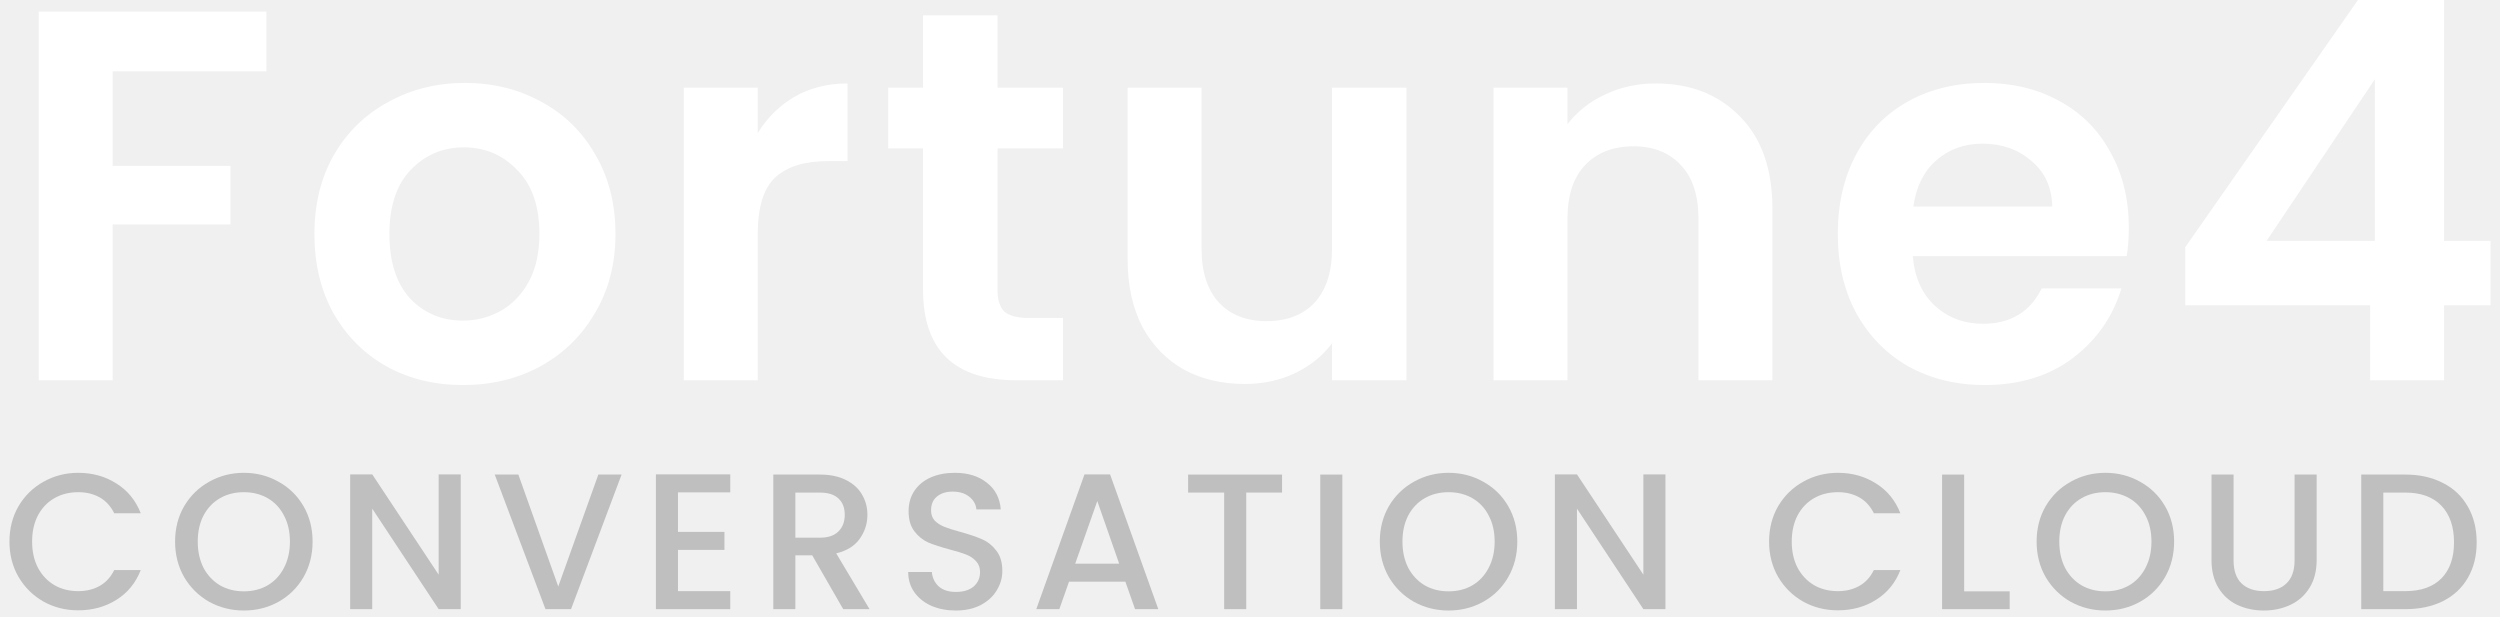
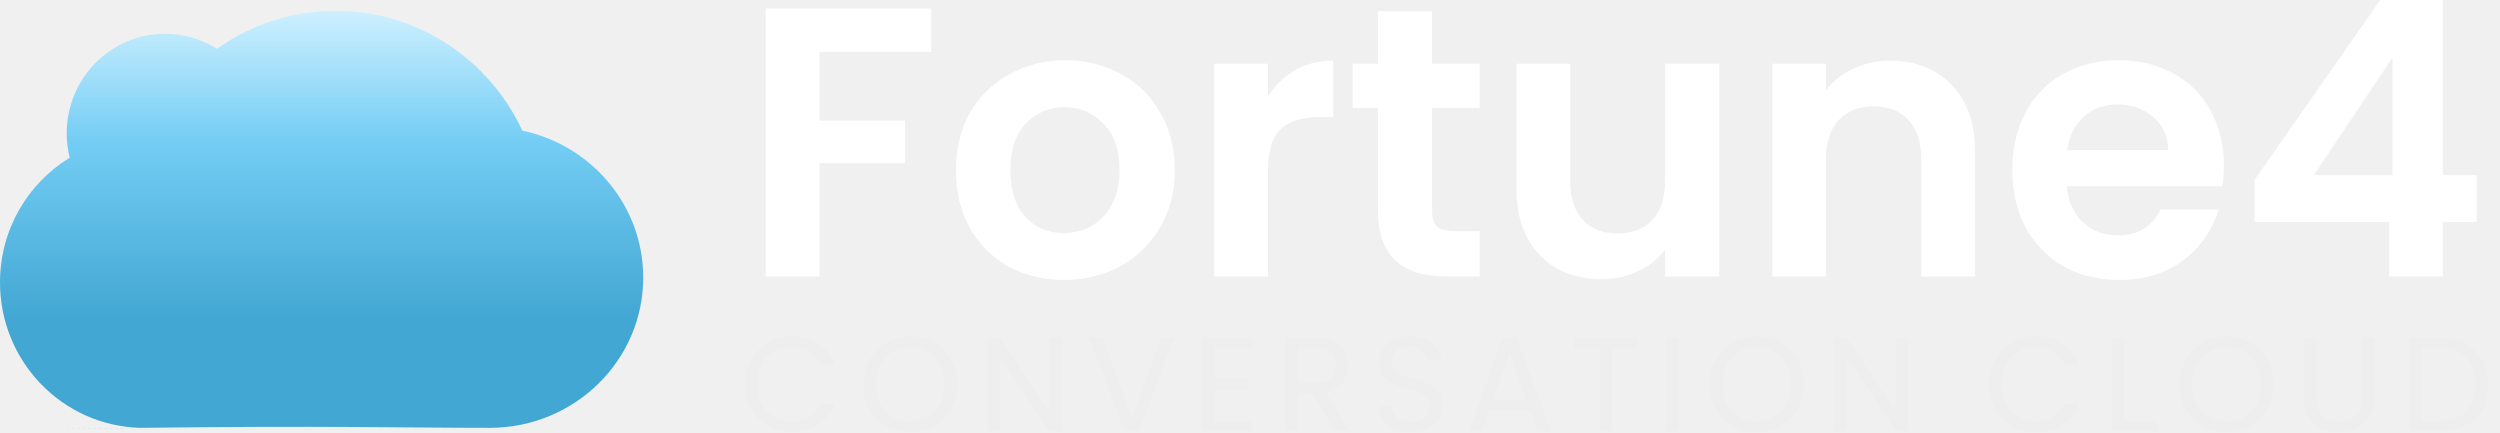
- <svg xmlns="http://www.w3.org/2000/svg" width="142" height="35" viewBox="0 0 142 35" fill="none">
-   <path d="M15.13 0.66V4.05H6.4V9.42H13.09V12.75H6.4V21.6H2.2V0.66H15.13Z" fill="white" />
-   <path d="M26.289 21.87C24.689 21.87 23.249 21.52 21.969 20.82C20.689 20.1 19.679 19.09 18.939 17.79C18.219 16.49 17.859 14.99 17.859 13.29C17.859 11.59 18.229 10.09 18.969 8.79C19.729 7.49 20.759 6.49 22.059 5.79C23.359 5.07 24.809 4.71 26.409 4.71C28.009 4.71 29.459 5.07 30.759 5.79C32.059 6.49 33.079 7.49 33.819 8.79C34.579 10.09 34.959 11.59 34.959 13.29C34.959 14.99 34.569 16.49 33.789 17.79C33.029 19.09 31.989 20.1 30.669 20.82C29.369 21.52 27.909 21.87 26.289 21.87ZM26.289 18.21C27.049 18.21 27.759 18.03 28.419 17.67C29.099 17.29 29.639 16.73 30.039 15.99C30.439 15.25 30.639 14.35 30.639 13.29C30.639 11.71 30.219 10.5 29.379 9.66C28.559 8.8 27.549 8.37 26.349 8.37C25.149 8.37 24.139 8.8 23.319 9.66C22.519 10.5 22.119 11.71 22.119 13.29C22.119 14.87 22.509 16.09 23.289 16.95C24.089 17.79 25.089 18.21 26.289 18.21Z" fill="white" />
-   <path d="M43.039 7.56C43.579 6.68 44.279 5.99 45.139 5.49C46.019 4.99 47.019 4.74 48.139 4.74V9.15H47.029C45.709 9.15 44.709 9.46 44.029 10.08C43.369 10.7 43.039 11.78 43.039 13.32V21.6H38.839V4.98H43.039V7.56Z" fill="white" />
-   <path d="M56.658 8.43V16.47C56.658 17.03 56.788 17.44 57.048 17.7C57.328 17.94 57.788 18.06 58.428 18.06H60.378V21.6H57.738C54.198 21.6 52.428 19.88 52.428 16.44V8.43H50.448V4.98H52.428V0.87H56.658V4.98H60.378V8.43H56.658Z" fill="white" />
-   <path d="M79.889 4.98V21.6H75.659V19.5C75.119 20.22 74.409 20.79 73.529 21.21C72.669 21.61 71.729 21.81 70.709 21.81C69.409 21.81 68.259 21.54 67.259 21C66.259 20.44 65.469 19.63 64.889 18.57C64.329 17.49 64.049 16.21 64.049 14.73V4.98H68.249V14.13C68.249 15.45 68.579 16.47 69.239 17.19C69.899 17.89 70.799 18.24 71.939 18.24C73.099 18.24 74.009 17.89 74.669 17.19C75.329 16.47 75.659 15.45 75.659 14.13V4.98H79.889Z" fill="white" />
-   <path d="M94.043 4.74C96.023 4.74 97.623 5.37 98.843 6.63C100.063 7.87 100.673 9.61 100.673 11.85V21.6H96.473V12.42C96.473 11.1 96.143 10.09 95.483 9.39C94.823 8.67 93.923 8.31 92.783 8.31C91.623 8.31 90.703 8.67 90.023 9.39C89.363 10.09 89.033 11.1 89.033 12.42V21.6H84.833V4.98H89.033V7.05C89.593 6.33 90.303 5.77 91.163 5.37C92.043 4.95 93.003 4.74 94.043 4.74Z" fill="white" />
-   <path d="M120.917 12.93C120.917 13.53 120.877 14.07 120.797 14.55H108.647C108.747 15.75 109.167 16.69 109.907 17.37C110.647 18.05 111.557 18.39 112.637 18.39C114.197 18.39 115.307 17.72 115.967 16.38H120.497C120.017 17.98 119.097 19.3 117.737 20.34C116.377 21.36 114.707 21.87 112.727 21.87C111.127 21.87 109.687 21.52 108.407 20.82C107.147 20.1 106.157 19.09 105.437 17.79C104.737 16.49 104.387 14.99 104.387 13.29C104.387 11.57 104.737 10.06 105.437 8.76C106.137 7.46 107.117 6.46 108.377 5.76C109.637 5.06 111.087 4.71 112.727 4.71C114.307 4.71 115.717 5.05 116.957 5.73C118.217 6.41 119.187 7.38 119.867 8.64C120.567 9.88 120.917 11.31 120.917 12.93ZM116.567 11.73C116.547 10.65 116.157 9.79 115.397 9.15C114.637 8.49 113.707 8.16 112.607 8.16C111.567 8.16 110.687 8.48 109.967 9.12C109.267 9.74 108.837 10.61 108.677 11.73H116.567Z" fill="white" />
-   <path d="M124.123 17.34V14.04L133.933 0H138.823V13.68H141.463V17.34H138.823V21.6H134.623V17.34H124.123ZM134.893 4.5L128.743 13.68H134.893V4.5Z" fill="white" />
-   <path d="M0.537 30.761C0.537 30.013 0.71 29.342 1.054 28.748C1.406 28.154 1.879 27.692 2.473 27.362C3.075 27.025 3.731 26.856 4.442 26.856C5.256 26.856 5.979 27.058 6.609 27.461C7.247 27.857 7.709 28.422 7.995 29.155H6.488C6.29 28.752 6.015 28.451 5.663 28.253C5.311 28.055 4.904 27.956 4.442 27.956C3.936 27.956 3.485 28.07 3.089 28.297C2.693 28.524 2.382 28.851 2.154 29.276C1.934 29.701 1.824 30.196 1.824 30.761C1.824 31.326 1.934 31.821 2.154 32.246C2.382 32.671 2.693 33.001 3.089 33.236C3.485 33.463 3.936 33.577 4.442 33.577C4.904 33.577 5.311 33.478 5.663 33.28C6.015 33.082 6.29 32.781 6.488 32.378H7.995C7.709 33.111 7.247 33.676 6.609 34.072C5.979 34.468 5.256 34.666 4.442 34.666C3.724 34.666 3.067 34.501 2.473 34.171C1.879 33.834 1.406 33.368 1.054 32.774C0.71 32.18 0.537 31.509 0.537 30.761Z" fill="#BFBFBF" />
-   <path d="M13.85 34.677C13.139 34.677 12.482 34.512 11.881 34.182C11.287 33.845 10.814 33.379 10.462 32.785C10.117 32.184 9.945 31.509 9.945 30.761C9.945 30.013 10.117 29.342 10.462 28.748C10.814 28.154 11.287 27.692 11.881 27.362C12.482 27.025 13.139 26.856 13.85 26.856C14.569 26.856 15.225 27.025 15.819 27.362C16.421 27.692 16.893 28.154 17.238 28.748C17.583 29.342 17.755 30.013 17.755 30.761C17.755 31.509 17.583 32.184 17.238 32.785C16.893 33.379 16.421 33.845 15.819 34.182C15.225 34.512 14.569 34.677 13.85 34.677ZM13.85 33.588C14.356 33.588 14.807 33.474 15.203 33.247C15.599 33.012 15.907 32.682 16.127 32.257C16.355 31.824 16.468 31.326 16.468 30.761C16.468 30.196 16.355 29.701 16.127 29.276C15.907 28.851 15.599 28.524 15.203 28.297C14.807 28.07 14.356 27.956 13.85 27.956C13.344 27.956 12.893 28.07 12.497 28.297C12.101 28.524 11.79 28.851 11.562 29.276C11.342 29.701 11.232 30.196 11.232 30.761C11.232 31.326 11.342 31.824 11.562 32.257C11.79 32.682 12.101 33.012 12.497 33.247C12.893 33.474 13.344 33.588 13.85 33.588Z" fill="#BFBFBF" />
-   <path d="M26.17 34.6H24.916L21.143 28.891V34.6H19.889V26.944H21.143L24.916 32.642V26.944H26.17V34.6Z" fill="#BFBFBF" />
-   <path d="M35.306 26.955L32.435 34.6H30.983L28.101 26.955H29.443L31.709 33.313L33.986 26.955H35.306Z" fill="#BFBFBF" />
-   <path d="M38.509 27.967V30.211H41.149V31.234H38.509V33.577H41.479V34.6H37.255V26.944H41.479V27.967H38.509Z" fill="#BFBFBF" />
-   <path d="M47.894 34.6L46.134 31.542H45.177V34.6H43.923V26.955H46.563C47.15 26.955 47.645 27.058 48.048 27.263C48.459 27.468 48.763 27.743 48.961 28.088C49.166 28.433 49.269 28.818 49.269 29.243C49.269 29.742 49.123 30.196 48.829 30.607C48.543 31.01 48.099 31.285 47.498 31.432L49.39 34.6H47.894ZM45.177 30.541H46.563C47.032 30.541 47.385 30.424 47.619 30.189C47.861 29.954 47.982 29.639 47.982 29.243C47.982 28.847 47.865 28.539 47.63 28.319C47.395 28.092 47.04 27.978 46.563 27.978H45.177V30.541Z" fill="#BFBFBF" />
-   <path d="M54.292 34.677C53.779 34.677 53.317 34.589 52.906 34.413C52.496 34.23 52.173 33.973 51.938 33.643C51.704 33.313 51.586 32.928 51.586 32.488H52.928C52.958 32.818 53.086 33.089 53.313 33.302C53.548 33.515 53.874 33.621 54.292 33.621C54.725 33.621 55.062 33.518 55.304 33.313C55.546 33.1 55.667 32.829 55.667 32.499C55.667 32.242 55.59 32.033 55.436 31.872C55.29 31.711 55.103 31.586 54.875 31.498C54.655 31.41 54.347 31.315 53.951 31.212C53.453 31.08 53.046 30.948 52.73 30.816C52.422 30.677 52.158 30.464 51.938 30.178C51.718 29.892 51.608 29.511 51.608 29.034C51.608 28.594 51.718 28.209 51.938 27.879C52.158 27.549 52.466 27.296 52.862 27.12C53.258 26.944 53.717 26.856 54.237 26.856C54.978 26.856 55.583 27.043 56.052 27.417C56.529 27.784 56.793 28.29 56.844 28.935H55.458C55.436 28.656 55.304 28.418 55.062 28.22C54.82 28.022 54.501 27.923 54.105 27.923C53.746 27.923 53.453 28.015 53.225 28.198C52.998 28.381 52.884 28.645 52.884 28.99C52.884 29.225 52.954 29.419 53.093 29.573C53.24 29.72 53.423 29.837 53.643 29.925C53.863 30.013 54.164 30.108 54.545 30.211C55.051 30.35 55.462 30.49 55.777 30.629C56.1 30.768 56.371 30.985 56.591 31.278C56.819 31.564 56.932 31.949 56.932 32.433C56.932 32.822 56.826 33.188 56.613 33.533C56.408 33.878 56.104 34.156 55.7 34.369C55.304 34.574 54.835 34.677 54.292 34.677Z" fill="#BFBFBF" />
-   <path d="M63.921 33.038H60.72L60.17 34.6H58.861L61.6 26.944H63.052L65.791 34.6H64.471L63.921 33.038ZM63.569 32.015L62.326 28.462L61.072 32.015H63.569Z" fill="#BFBFBF" />
-   <path d="M72.821 26.955V27.978H70.786V34.6H69.532V27.978H67.486V26.955H72.821Z" fill="#BFBFBF" />
-   <path d="M76.245 26.955V34.6H74.991V26.955H76.245Z" fill="#BFBFBF" />
-   <path d="M82.278 34.677C81.567 34.677 80.911 34.512 80.309 34.182C79.715 33.845 79.242 33.379 78.89 32.785C78.546 32.184 78.373 31.509 78.373 30.761C78.373 30.013 78.546 29.342 78.89 28.748C79.242 28.154 79.715 27.692 80.309 27.362C80.911 27.025 81.567 26.856 82.278 26.856C82.997 26.856 83.653 27.025 84.247 27.362C84.849 27.692 85.322 28.154 85.666 28.748C86.011 29.342 86.183 30.013 86.183 30.761C86.183 31.509 86.011 32.184 85.666 32.785C85.322 33.379 84.849 33.845 84.247 34.182C83.653 34.512 82.997 34.677 82.278 34.677ZM82.278 33.588C82.784 33.588 83.235 33.474 83.631 33.247C84.027 33.012 84.335 32.682 84.555 32.257C84.783 31.824 84.896 31.326 84.896 30.761C84.896 30.196 84.783 29.701 84.555 29.276C84.335 28.851 84.027 28.524 83.631 28.297C83.235 28.07 82.784 27.956 82.278 27.956C81.772 27.956 81.321 28.07 80.925 28.297C80.529 28.524 80.218 28.851 79.99 29.276C79.77 29.701 79.66 30.196 79.66 30.761C79.66 31.326 79.77 31.824 79.99 32.257C80.218 32.682 80.529 33.012 80.925 33.247C81.321 33.474 81.772 33.588 82.278 33.588Z" fill="#BFBFBF" />
-   <path d="M94.598 34.6H93.344L89.571 28.891V34.6H88.317V26.944H89.571L93.344 32.642V26.944H94.598V34.6Z" fill="#BFBFBF" />
-   <path d="M100.484 30.761C100.484 30.013 100.657 29.342 101.001 28.748C101.353 28.154 101.826 27.692 102.42 27.362C103.022 27.025 103.678 26.856 104.389 26.856C105.203 26.856 105.926 27.058 106.556 27.461C107.194 27.857 107.656 28.422 107.942 29.155H106.435C106.237 28.752 105.962 28.451 105.61 28.253C105.258 28.055 104.851 27.956 104.389 27.956C103.883 27.956 103.432 28.07 103.036 28.297C102.64 28.524 102.329 28.851 102.101 29.276C101.881 29.701 101.771 30.196 101.771 30.761C101.771 31.326 101.881 31.821 102.101 32.246C102.329 32.671 102.64 33.001 103.036 33.236C103.432 33.463 103.883 33.577 104.389 33.577C104.851 33.577 105.258 33.478 105.61 33.28C105.962 33.082 106.237 32.781 106.435 32.378H107.942C107.656 33.111 107.194 33.676 106.556 34.072C105.926 34.468 105.203 34.666 104.389 34.666C103.671 34.666 103.014 34.501 102.42 34.171C101.826 33.834 101.353 33.368 101.001 32.774C100.657 32.18 100.484 31.509 100.484 30.761Z" fill="#BFBFBF" />
-   <path d="M111.564 33.588H114.149V34.6H110.31V26.955H111.564V33.588Z" fill="#BFBFBF" />
-   <path d="M119.585 34.677C118.874 34.677 118.217 34.512 117.616 34.182C117.022 33.845 116.549 33.379 116.197 32.785C115.852 32.184 115.68 31.509 115.68 30.761C115.68 30.013 115.852 29.342 116.197 28.748C116.549 28.154 117.022 27.692 117.616 27.362C118.217 27.025 118.874 26.856 119.585 26.856C120.304 26.856 120.96 27.025 121.554 27.362C122.155 27.692 122.628 28.154 122.973 28.748C123.318 29.342 123.49 30.013 123.49 30.761C123.49 31.509 123.318 32.184 122.973 32.785C122.628 33.379 122.155 33.845 121.554 34.182C120.96 34.512 120.304 34.677 119.585 34.677ZM119.585 33.588C120.091 33.588 120.542 33.474 120.938 33.247C121.334 33.012 121.642 32.682 121.862 32.257C122.089 31.824 122.203 31.326 122.203 30.761C122.203 30.196 122.089 29.701 121.862 29.276C121.642 28.851 121.334 28.524 120.938 28.297C120.542 28.07 120.091 27.956 119.585 27.956C119.079 27.956 118.628 28.07 118.232 28.297C117.836 28.524 117.524 28.851 117.297 29.276C117.077 29.701 116.967 30.196 116.967 30.761C116.967 31.326 117.077 31.824 117.297 32.257C117.524 32.682 117.836 33.012 118.232 33.247C118.628 33.474 119.079 33.588 119.585 33.588Z" fill="#BFBFBF" />
-   <path d="M126.867 26.955V31.828C126.867 32.407 127.017 32.844 127.318 33.137C127.626 33.43 128.051 33.577 128.594 33.577C129.144 33.577 129.569 33.43 129.87 33.137C130.178 32.844 130.332 32.407 130.332 31.828V26.955H131.586V31.806C131.586 32.429 131.45 32.957 131.179 33.39C130.908 33.823 130.545 34.145 130.09 34.358C129.635 34.571 129.133 34.677 128.583 34.677C128.033 34.677 127.531 34.571 127.076 34.358C126.629 34.145 126.273 33.823 126.009 33.39C125.745 32.957 125.613 32.429 125.613 31.806V26.955H126.867Z" fill="#BFBFBF" />
-   <path d="M136.616 26.955C137.43 26.955 138.141 27.113 138.75 27.428C139.366 27.736 139.839 28.183 140.169 28.77C140.506 29.349 140.675 30.028 140.675 30.805C140.675 31.582 140.506 32.257 140.169 32.829C139.839 33.401 139.366 33.841 138.75 34.149C138.141 34.45 137.43 34.6 136.616 34.6H134.119V26.955H136.616ZM136.616 33.577C137.51 33.577 138.196 33.335 138.673 32.851C139.149 32.367 139.388 31.685 139.388 30.805C139.388 29.918 139.149 29.225 138.673 28.726C138.196 28.227 137.51 27.978 136.616 27.978H135.373V33.577H136.616Z" fill="#BFBFBF" />
+ <svg xmlns="http://www.w3.org/2000/svg" width="364" height="63" viewBox="0 0 364 63" fill="none">
+   <path d="M48.874 1.575C60.886 1.575 71.249 8.71 76.049 19.015C86.112 21.145 93.652 29.913 93.652 40.408C93.652 52.495 83.649 62.294 71.309 62.294C58.97 62.294 47.525 61.961 20.34 62.294C-6.845 62.627 20.345 62.288 20.349 62.285C9.057 61.965 0 52.609 0 41.114C0 33.409 4.068 26.664 10.152 22.957C9.866 21.818 9.713 20.624 9.713 19.395C9.714 11.401 16.122 4.921 24.027 4.921C26.805 4.921 29.397 5.723 31.592 7.108C36.479 3.623 42.44 1.575 48.874 1.575Z" fill="url(#paint0_linear_5381_1629)" />
+   <path d="M135.587 1.23V7.548H119.316V17.556H131.785V23.762H119.316V40.256H111.489V1.23H135.587ZM154.892 40.76C151.91 40.76 149.226 40.107 146.84 38.803C144.455 37.461 142.572 35.578 141.193 33.156C139.851 30.733 139.18 27.937 139.18 24.769C139.18 21.6 139.87 18.805 141.249 16.382C142.666 13.959 144.585 12.095 147.008 10.791C149.431 9.449 152.133 8.778 155.115 8.778C158.097 8.778 160.8 9.449 163.223 10.791C165.645 12.095 167.546 13.959 168.926 16.382C170.342 18.805 171.05 21.6 171.05 24.769C171.05 27.937 170.323 30.733 168.87 33.156C167.453 35.578 165.515 37.461 163.055 38.803C160.632 40.107 157.911 40.76 154.892 40.76ZM154.892 33.938C156.308 33.938 157.631 33.603 158.861 32.932C160.129 32.224 161.135 31.18 161.881 29.801C162.626 28.422 162.999 26.744 162.999 24.769C162.999 21.824 162.216 19.569 160.651 18.003C159.122 16.401 157.24 15.599 155.004 15.599C152.767 15.599 150.885 16.401 149.356 18.003C147.865 19.569 147.12 21.824 147.12 24.769C147.12 27.713 147.847 29.987 149.3 31.59C150.791 33.156 152.655 33.938 154.892 33.938ZM184.62 14.09C185.626 12.45 186.931 11.164 188.534 10.232C190.174 9.3 192.037 8.834 194.125 8.834V17.053H192.056C189.596 17.053 187.732 17.631 186.465 18.786C185.235 19.942 184.62 21.954 184.62 24.825V40.256H176.792V9.281H184.62V14.09ZM208.511 15.711V30.695C208.511 31.739 208.753 32.503 209.238 32.988C209.759 33.435 210.617 33.659 211.81 33.659H215.444V40.256H210.524C203.926 40.256 200.627 37.051 200.627 30.64V15.711H196.937V9.281H200.627V1.621H208.511V9.281H215.444V15.711H208.511ZM250.316 9.281V40.256H242.432V36.343C241.426 37.684 240.103 38.747 238.462 39.529C236.86 40.275 235.108 40.648 233.207 40.648C230.784 40.648 228.641 40.145 226.777 39.138C224.913 38.094 223.441 36.585 222.36 34.609C221.316 32.596 220.794 30.211 220.794 27.453V9.281H228.622V26.334C228.622 28.794 229.237 30.695 230.467 32.037C231.697 33.342 233.374 33.994 235.499 33.994C237.661 33.994 239.357 33.342 240.587 32.037C241.817 30.695 242.432 28.794 242.432 26.334V9.281H250.316ZM275.204 8.834C278.894 8.834 281.876 10.008 284.15 12.356C286.424 14.667 287.561 17.91 287.561 22.085V40.256H279.733V23.147C279.733 20.687 279.118 18.805 277.888 17.5C276.658 16.158 274.98 15.487 272.856 15.487C270.694 15.487 268.979 16.158 267.712 17.5C266.482 18.805 265.867 20.687 265.867 23.147V40.256H258.039V9.281H265.867V13.139C266.91 11.797 268.234 10.754 269.836 10.008C271.477 9.225 273.266 8.834 275.204 8.834ZM323.799 24.098C323.799 25.216 323.724 26.223 323.575 27.117H300.931C301.117 29.354 301.9 31.105 303.279 32.373C304.658 33.64 306.354 34.274 308.367 34.274C311.275 34.274 313.343 33.025 314.573 30.528H323.016C322.121 33.51 320.407 35.97 317.872 37.908C315.338 39.809 312.225 40.76 308.535 40.76C305.553 40.76 302.869 40.107 300.484 38.803C298.135 37.461 296.29 35.578 294.948 33.156C293.644 30.733 292.991 27.937 292.991 24.769C292.991 21.563 293.644 18.749 294.948 16.326C296.253 13.903 298.079 12.04 300.428 10.735C302.776 9.43 305.478 8.778 308.535 8.778C311.48 8.778 314.107 9.412 316.418 10.679C318.767 11.946 320.575 13.754 321.842 16.102C323.147 18.413 323.799 21.079 323.799 24.098ZM315.692 21.861C315.654 19.849 314.927 18.246 313.511 17.053C312.095 15.823 310.361 15.208 308.311 15.208C306.373 15.208 304.733 15.804 303.391 16.997C302.086 18.152 301.285 19.774 300.987 21.861H315.692ZM328.282 32.317V26.167L346.565 -0H355.679V25.496H360.599V32.317H355.679V40.256H347.851V32.317H328.282ZM348.355 8.387L336.893 25.496H348.355V8.387Z" fill="white" />
+   <path d="M108.472 55.952C108.472 54.621 108.772 53.427 109.373 52.37C109.973 51.301 110.788 50.466 111.819 49.866C112.862 49.266 114.017 48.965 115.282 48.965C116.77 48.965 118.068 49.324 119.177 50.042C120.286 50.759 121.094 51.777 121.603 53.094H119.47C119.092 52.273 118.544 51.64 117.826 51.196C117.122 50.753 116.274 50.531 115.282 50.531C114.33 50.531 113.476 50.753 112.719 51.196C111.962 51.64 111.369 52.273 110.938 53.094C110.508 53.903 110.292 54.856 110.292 55.952C110.292 57.034 110.508 57.987 110.938 58.809C111.369 59.618 111.962 60.244 112.719 60.687C113.476 61.131 114.33 61.353 115.282 61.353C116.274 61.353 117.122 61.137 117.826 60.707C118.544 60.263 119.092 59.631 119.47 58.809H121.603C121.094 60.113 120.286 61.124 119.177 61.842C118.068 62.546 116.77 62.899 115.282 62.899C114.017 62.899 112.862 62.605 111.819 62.018C110.788 61.418 109.973 60.59 109.373 59.533C108.772 58.476 108.472 57.282 108.472 55.952ZM132.535 62.918C131.269 62.918 130.115 62.625 129.071 62.038C128.027 61.438 127.199 60.609 126.586 59.552C125.985 58.483 125.685 57.282 125.685 55.952C125.685 54.621 125.985 53.427 126.586 52.37C127.199 51.301 128.027 50.472 129.071 49.885C130.115 49.285 131.269 48.985 132.535 48.985C133.813 48.985 134.974 49.285 136.018 49.885C137.062 50.472 137.884 51.294 138.484 52.351C139.084 53.408 139.384 54.608 139.384 55.952C139.384 57.295 139.084 58.496 138.484 59.552C137.884 60.609 137.062 61.438 136.018 62.038C134.974 62.625 133.813 62.918 132.535 62.918ZM132.535 61.372C133.487 61.372 134.342 61.151 135.098 60.707C135.868 60.263 136.468 59.631 136.899 58.809C137.342 57.987 137.564 57.034 137.564 55.952C137.564 54.856 137.342 53.903 136.899 53.094C136.468 52.273 135.874 51.64 135.118 51.196C134.361 50.753 133.5 50.531 132.535 50.531C131.569 50.531 130.708 50.753 129.952 51.196C129.195 51.64 128.595 52.273 128.151 53.094C127.721 53.903 127.505 54.856 127.505 55.952C127.505 57.034 127.721 57.987 128.151 58.809C128.595 59.631 129.195 60.263 129.952 60.707C130.721 61.151 131.582 61.372 132.535 61.372ZM154.555 62.781H152.775L145.612 51.92V62.781H143.831V49.122H145.612L152.775 59.963V49.122H154.555V62.781ZM170.96 49.142L165.813 62.781H163.758L158.611 49.142H160.51L164.795 60.903L169.081 49.142H170.96ZM176.79 50.59V55.149H181.76V56.617H176.79V61.314H182.347V62.781H175.009V49.122H182.347V50.59H176.79ZM194.32 62.781L191.072 57.204H188.919V62.781H187.139V49.142H191.542C192.572 49.142 193.44 49.318 194.144 49.67C194.862 50.022 195.397 50.498 195.749 51.099C196.101 51.699 196.277 52.383 196.277 53.153C196.277 54.093 196.003 54.921 195.455 55.639C194.921 56.356 194.112 56.832 193.029 57.067L196.453 62.781H194.32ZM188.919 55.776H191.542C192.507 55.776 193.231 55.541 193.714 55.071C194.197 54.588 194.438 53.949 194.438 53.153C194.438 52.344 194.197 51.718 193.714 51.275C193.244 50.831 192.52 50.609 191.542 50.609H188.919V55.776ZM205.466 62.918C204.566 62.918 203.757 62.762 203.039 62.449C202.335 62.122 201.78 61.679 201.376 61.118C200.972 60.544 200.763 59.885 200.75 59.141H202.648C202.713 59.781 202.974 60.322 203.431 60.766C203.9 61.196 204.579 61.411 205.466 61.411C206.314 61.411 206.979 61.203 207.462 60.785C207.958 60.355 208.206 59.807 208.206 59.141C208.206 58.62 208.062 58.196 207.775 57.869C207.488 57.543 207.129 57.295 206.699 57.126C206.268 56.956 205.688 56.773 204.957 56.578C204.057 56.343 203.333 56.108 202.785 55.873C202.25 55.639 201.787 55.273 201.396 54.778C201.017 54.269 200.828 53.59 200.828 52.742C200.828 51.999 201.017 51.34 201.396 50.766C201.774 50.192 202.302 49.748 202.981 49.435C203.672 49.122 204.461 48.965 205.348 48.965C206.627 48.965 207.671 49.285 208.48 49.924C209.301 50.564 209.765 51.412 209.869 52.468H207.912C207.847 51.947 207.573 51.49 207.09 51.099C206.607 50.694 205.968 50.492 205.172 50.492C204.429 50.492 203.822 50.688 203.352 51.079C202.883 51.457 202.648 51.992 202.648 52.684C202.648 53.179 202.785 53.584 203.059 53.897C203.346 54.21 203.692 54.451 204.096 54.621C204.514 54.778 205.094 54.96 205.838 55.169C206.738 55.417 207.462 55.665 208.01 55.913C208.558 56.147 209.027 56.519 209.419 57.028C209.81 57.524 210.006 58.202 210.006 59.063C210.006 59.728 209.83 60.355 209.478 60.942C209.125 61.529 208.603 62.005 207.912 62.37C207.221 62.736 206.405 62.918 205.466 62.918ZM222.786 59.748H216.837L215.741 62.781H213.862L218.794 49.22H220.848L225.76 62.781H223.882L222.786 59.748ZM222.277 58.3L219.811 51.412L217.345 58.3H222.277ZM238.401 49.142V50.59H234.683V62.781H232.902V50.59H229.165V49.142H238.401ZM244.471 49.142V62.781H242.69V49.142H244.471ZM255.786 62.918C254.521 62.918 253.366 62.625 252.323 62.038C251.279 61.438 250.451 60.609 249.837 59.552C249.237 58.483 248.937 57.282 248.937 55.952C248.937 54.621 249.237 53.427 249.837 52.37C250.451 51.301 251.279 50.472 252.323 49.885C253.366 49.285 254.521 48.985 255.786 48.985C257.065 48.985 258.226 49.285 259.27 49.885C260.313 50.472 261.135 51.294 261.735 52.351C262.336 53.408 262.636 54.608 262.636 55.952C262.636 57.295 262.336 58.496 261.735 59.552C261.135 60.609 260.313 61.438 259.27 62.038C258.226 62.625 257.065 62.918 255.786 62.918ZM255.786 61.372C256.739 61.372 257.593 61.151 258.35 60.707C259.12 60.263 259.72 59.631 260.15 58.809C260.594 57.987 260.816 57.034 260.816 55.952C260.816 54.856 260.594 53.903 260.15 53.094C259.72 52.273 259.126 51.64 258.37 51.196C257.613 50.753 256.752 50.531 255.786 50.531C254.821 50.531 253.96 50.753 253.203 51.196C252.447 51.64 251.847 52.273 251.403 53.094C250.972 53.903 250.757 54.856 250.757 55.952C250.757 57.034 250.972 57.987 251.403 58.809C251.847 59.631 252.447 60.263 253.203 60.707C253.973 61.151 254.834 61.372 255.786 61.372ZM277.807 62.781H276.026L268.864 51.92V62.781H267.083V49.122H268.864L276.026 59.963V49.122H277.807V62.781ZM289.588 55.952C289.588 54.621 289.888 53.427 290.488 52.37C291.088 51.301 291.904 50.466 292.934 49.866C293.978 49.266 295.133 48.965 296.398 48.965C297.885 48.965 299.183 49.324 300.292 50.042C301.401 50.759 302.21 51.777 302.719 53.094H300.586C300.208 52.273 299.66 51.64 298.942 51.196C298.238 50.753 297.39 50.531 296.398 50.531C295.446 50.531 294.591 50.753 293.835 51.196C293.078 51.64 292.484 52.273 292.054 53.094C291.623 53.903 291.408 54.856 291.408 55.952C291.408 57.034 291.623 57.987 292.054 58.809C292.484 59.618 293.078 60.244 293.835 60.687C294.591 61.131 295.446 61.353 296.398 61.353C297.39 61.353 298.238 61.137 298.942 60.707C299.66 60.263 300.208 59.631 300.586 58.809H302.719C302.21 60.113 301.401 61.124 300.292 61.842C299.183 62.546 297.885 62.899 296.398 62.899C295.133 62.899 293.978 62.605 292.934 62.018C291.904 61.418 291.088 60.59 290.488 59.533C289.888 58.476 289.588 57.282 289.588 55.952ZM309.247 61.333H314.022V62.781H307.466V49.142H309.247V61.333ZM324.194 62.918C322.928 62.918 321.774 62.625 320.73 62.038C319.686 61.438 318.858 60.609 318.245 59.552C317.645 58.483 317.345 57.282 317.345 55.952C317.345 54.621 317.645 53.427 318.245 52.37C318.858 51.301 319.686 50.472 320.73 49.885C321.774 49.285 322.928 48.985 324.194 48.985C325.472 48.985 326.634 49.285 327.677 49.885C328.721 50.472 329.543 51.294 330.143 52.351C330.743 53.408 331.043 54.608 331.043 55.952C331.043 57.295 330.743 58.496 330.143 59.552C329.543 60.609 328.721 61.438 327.677 62.038C326.634 62.625 325.472 62.918 324.194 62.918ZM324.194 61.372C325.146 61.372 326.001 61.151 326.757 60.707C327.527 60.263 328.127 59.631 328.558 58.809C329.001 57.987 329.223 57.034 329.223 55.952C329.223 54.856 329.001 53.903 328.558 53.094C328.127 52.273 327.534 51.64 326.777 51.196C326.02 50.753 325.159 50.531 324.194 50.531C323.228 50.531 322.367 50.753 321.611 51.196C320.854 51.64 320.254 52.273 319.81 53.094C319.38 53.903 319.165 54.856 319.165 55.952C319.165 57.034 319.38 57.987 319.81 58.809C320.254 59.631 320.854 60.263 321.611 60.707C322.38 61.151 323.242 61.372 324.194 61.372ZM337.232 49.142V57.772C337.232 58.985 337.526 59.885 338.113 60.472C338.713 61.059 339.541 61.353 340.598 61.353C341.642 61.353 342.457 61.059 343.044 60.472C343.644 59.885 343.945 58.985 343.945 57.772V49.142H345.725V57.752C345.725 58.887 345.497 59.846 345.04 60.629C344.584 61.398 343.964 61.972 343.181 62.351C342.412 62.729 341.544 62.918 340.579 62.918C339.613 62.918 338.739 62.729 337.956 62.351C337.187 61.972 336.574 61.398 336.117 60.629C335.673 59.846 335.452 58.887 335.452 57.752V49.142H337.232ZM355.039 49.142C356.527 49.142 357.812 49.422 358.894 49.983C359.99 50.531 360.825 51.32 361.399 52.351C361.986 53.382 362.28 54.595 362.28 55.991C362.28 57.387 361.986 58.6 361.399 59.631C360.825 60.648 359.99 61.431 358.894 61.979C357.812 62.514 356.527 62.781 355.039 62.781H350.793V49.142H355.039ZM355.039 61.314C356.8 61.314 358.144 60.85 359.07 59.924C359.997 58.985 360.46 57.674 360.46 55.991C360.46 54.295 359.99 52.971 359.051 52.018C358.125 51.066 356.787 50.59 355.039 50.59H352.574V61.314H355.039Z" fill="#EEEEEE" />
+   <defs>
+     <linearGradient id="paint0_linear_5381_1629" x1="46.825" y1="1.575" x2="46.825" y2="46.434" gradientUnits="userSpaceOnUse">
+       <stop stop-color="#CEF0FF" />
+       <stop offset="0.423" stop-color="#74CDF4" />
+       <stop offset="1" stop-color="#42A7D3" />
+     </linearGradient>
+   </defs>
</svg>
